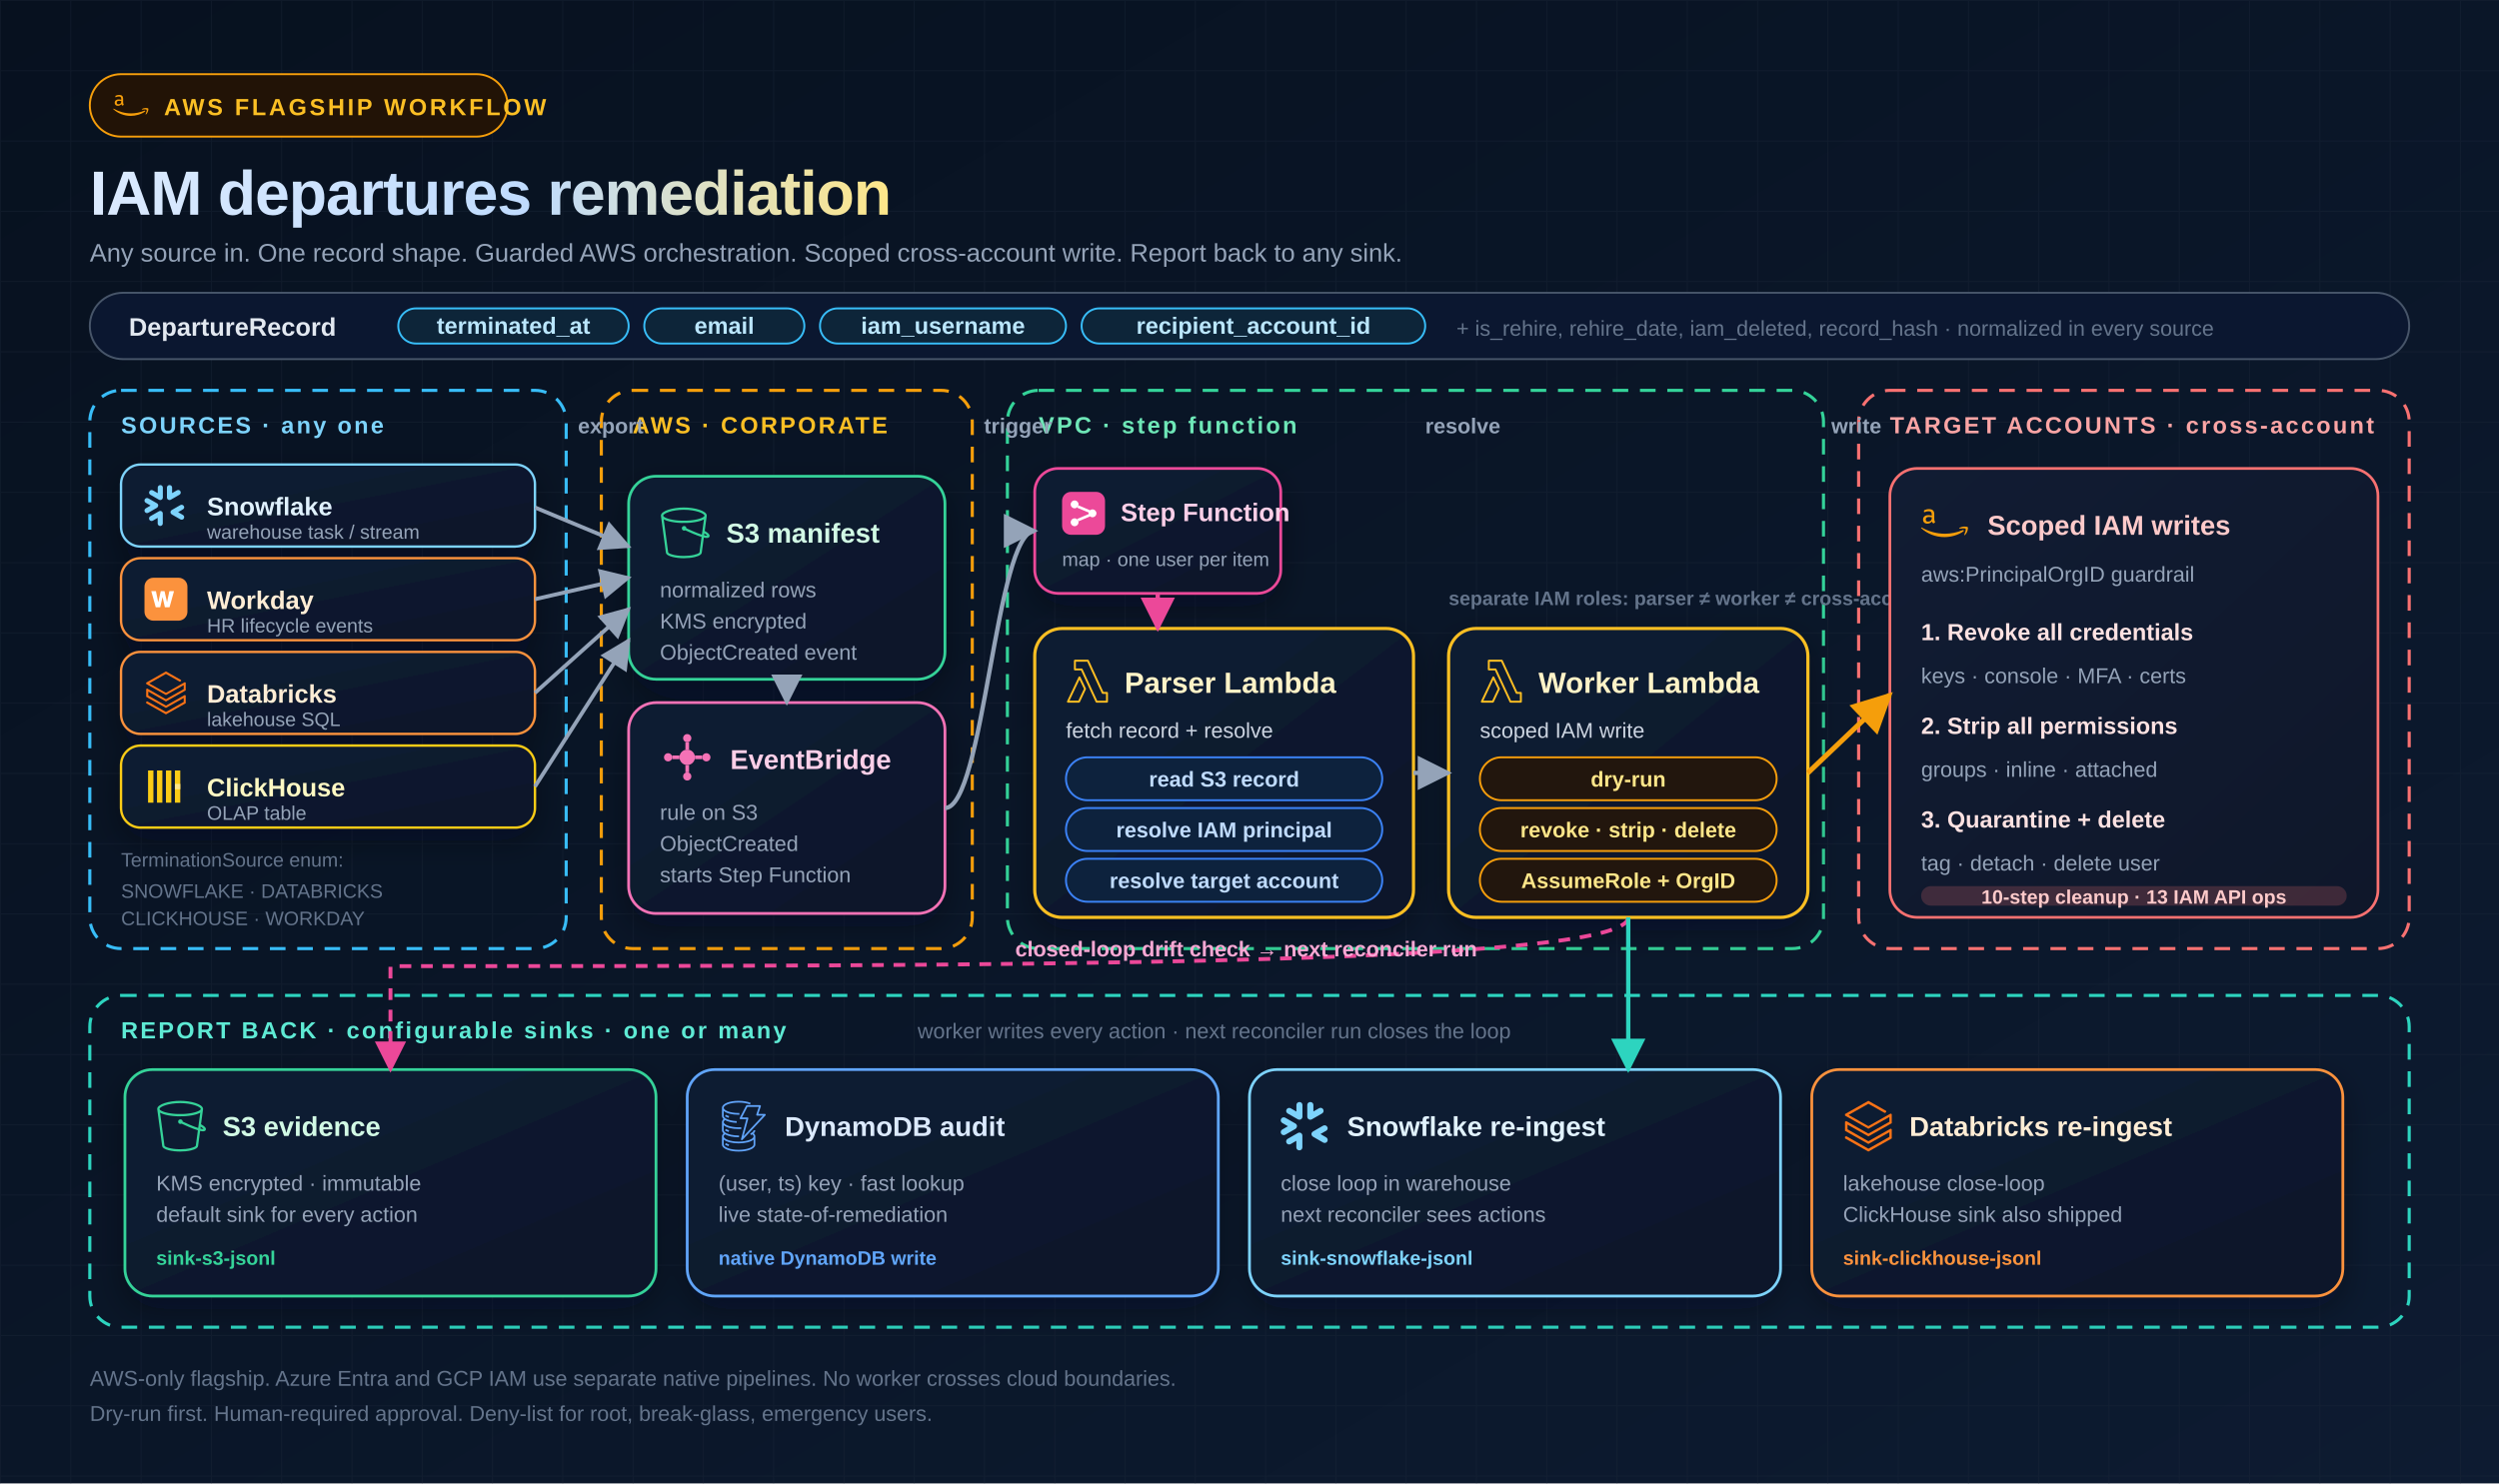
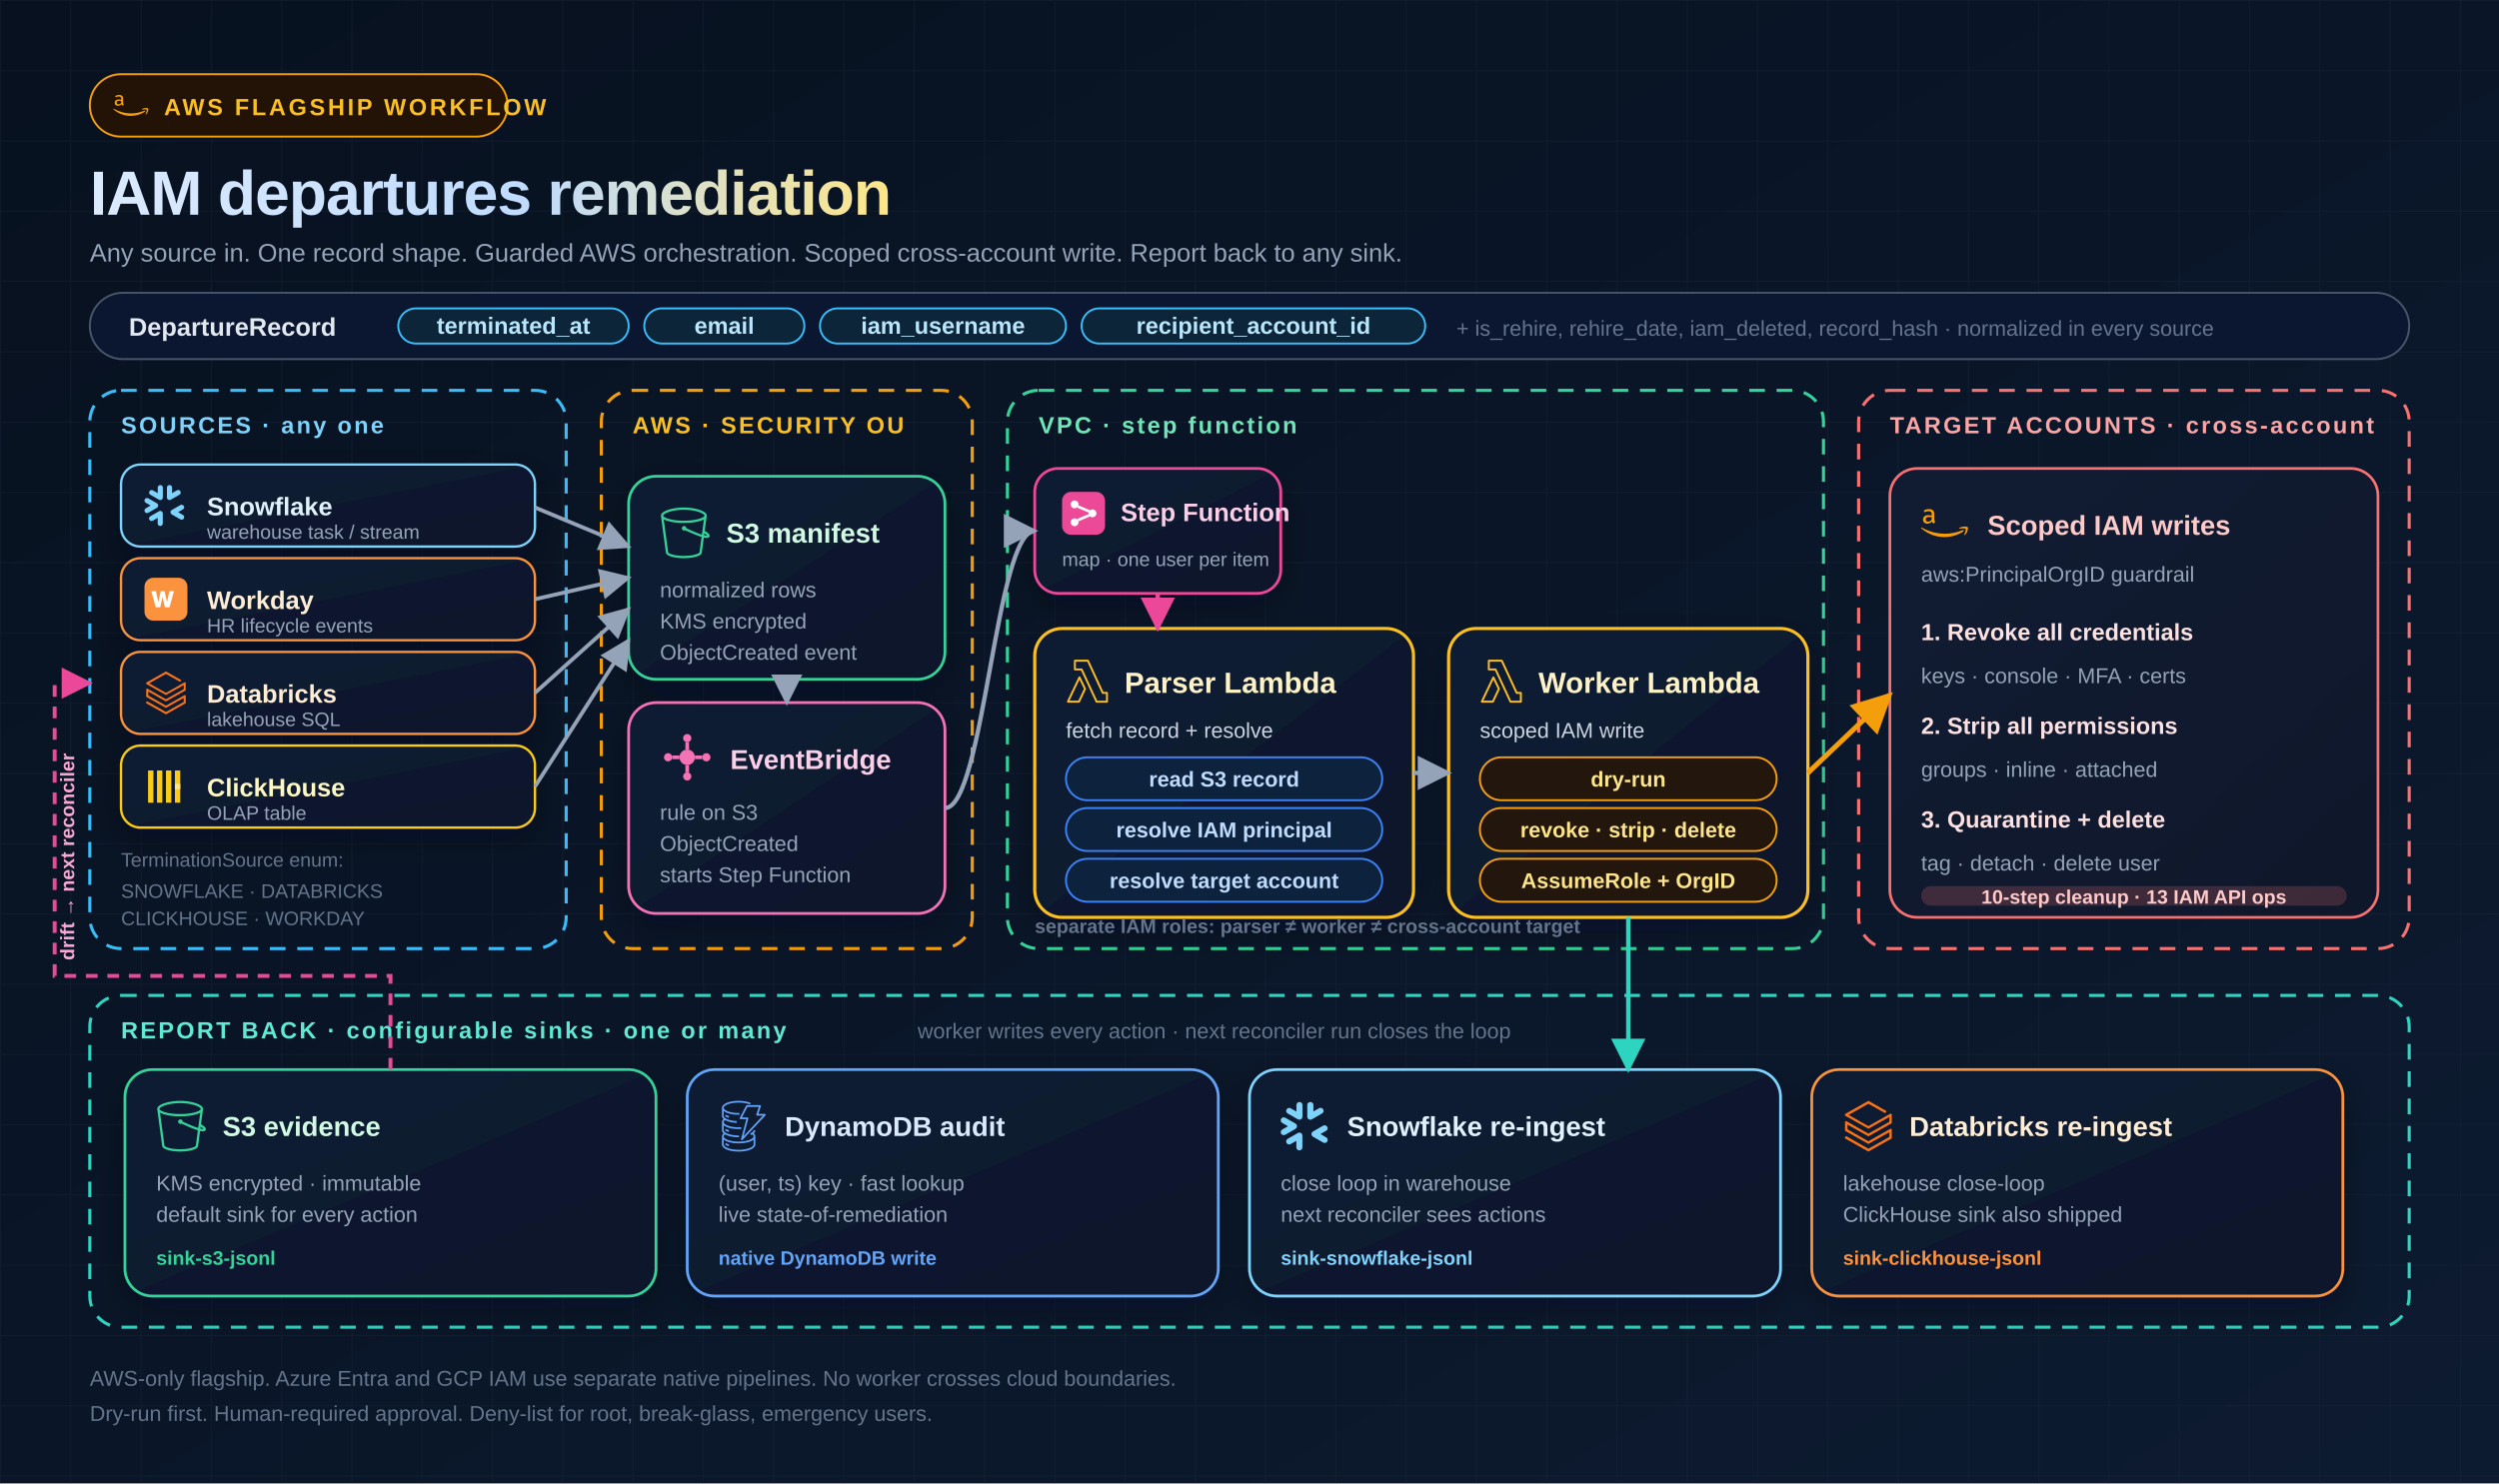
<svg xmlns="http://www.w3.org/2000/svg" width="1280" height="760" viewBox="0 0 1280 760" role="img" aria-labelledby="title desc">
  <defs>
    <linearGradient id="bg" x1="0" y1="0" x2="1" y2="1">
      <stop offset="0%" stop-color="#07111f" />
      <stop offset="100%" stop-color="#0d1b31" />
    </linearGradient>
    <linearGradient id="panel" x1="0" y1="0" x2="1" y2="1">
      <stop offset="0%" stop-color="#111c33" />
      <stop offset="100%" stop-color="#0f172a" />
    </linearGradient>
    <linearGradient id="headline" x1="0" y1="0" x2="1" y2="0">
      <stop offset="0%" stop-color="#dbeafe" />
      <stop offset="55%" stop-color="#bfdbfe" />
      <stop offset="100%" stop-color="#fde68a" />
    </linearGradient>
    <pattern id="grid" x="0" y="0" width="36" height="36" patternUnits="userSpaceOnUse">
      <path d="M36 0H0V36" fill="none" stroke="#1e293b" stroke-opacity="0.35" stroke-width="1" />
    </pattern>
    <filter id="shadow" x="-20%" y="-20%" width="140%" height="140%">
      <feDropShadow dx="0" dy="6" stdDeviation="8" flood-color="#020617" flood-opacity="0.35" />
    </filter>
    <marker id="arrow" viewBox="0 0 10 10" refX="9" refY="5" markerWidth="8" markerHeight="8" orient="auto">
      <path d="M0 0 L10 5 L0 10 z" fill="#94a3b8" />
    </marker>
    <marker id="arrowWarm" viewBox="0 0 10 10" refX="9" refY="5" markerWidth="8" markerHeight="8" orient="auto">
      <path d="M0 0 L10 5 L0 10 z" fill="#f59e0b" />
    </marker>
    <marker id="arrowSink" viewBox="0 0 10 10" refX="9" refY="5" markerWidth="8" markerHeight="8" orient="auto">
      <path d="M0 0 L10 5 L0 10 z" fill="#2dd4bf" />
    </marker>
    <marker id="arrowLoop" viewBox="0 0 10 10" refX="9" refY="5" markerWidth="8" markerHeight="8" orient="auto">
      <path d="M0 0 L10 5 L0 10 z" fill="#ec4899" />
    </marker>
    <symbol id="aws" viewBox="0 0 24 24">
      <path fill="#f59e0b" d="M6.763 10.036c0 .296.032.535.088.71.064.176.144.368.256.576.04.063.056.127.056.183 0 .08-.048.16-.152.24l-.503.335a.383.383 0 0 1-.208.072c-.08 0-.16-.04-.239-.112a2.47 2.47 0 0 1-.287-.375 6.18 6.18 0 0 1-.248-.471c-.622.734-1.405 1.101-2.347 1.101-.67 0-1.205-.191-1.596-.574-.391-.384-.59-.894-.59-1.533 0-.678.239-1.23.726-1.644.487-.415 1.133-.623 1.955-.623.272 0 .551.024.846.064.296.04.6.104.918.176v-.583c0-.607-.127-1.03-.375-1.277-.255-.248-.686-.367-1.3-.367-.28 0-.568.031-.863.103-.295.072-.583.16-.862.272a2.287 2.287 0 0 1-.28.104.488.488 0 0 1-.127.023c-.112 0-.168-.08-.168-.247v-.391c0-.128.016-.224.056-.28a.597.597 0 0 1 .224-.167c.279-.144.614-.264 1.005-.36a4.84 4.84 0 0 1 1.246-.151c.95 0 1.644.216 2.091.647.439.43.662 1.085.662 1.963v2.586zm-3.24 1.214c.263 0 .534-.048.822-.144.287-.096.543-.271.758-.51.128-.152.224-.32.272-.512.047-.191.08-.423.08-.694v-.335a6.66 6.66 0 0 0-.735-.136 6.02 6.02 0 0 0-.75-.048c-.535 0-.926.104-1.19.32-.263.215-.39.518-.39.917 0 .375.095.655.295.846.191.2.47.296.838.296zM21.698 16.207c-2.626 1.94-6.442 2.969-9.722 2.969-4.598 0-8.74-1.7-11.87-4.526-.247-.223-.024-.527.272-.351 3.384 1.963 7.559 3.153 11.877 3.153 2.914 0 6.114-.607 9.06-1.852.439-.2.814.287.383.607zM22.792 14.961c-.336-.43-2.22-.207-3.074-.103-.255.032-.295-.192-.063-.36 1.5-1.053 3.967-.75 4.254-.399.287.36-.08 2.826-1.485 4.007-.215.184-.423.088-.327-.151.32-.79 1.03-2.57.695-2.994z" />
    </symbol>
    <symbol id="lambda" viewBox="0 0 24 24">
      <path fill="#fbbf24" d="M4.986 0c-.294.003-.533.247-.534.548L4.446 5.456c0 .145.06.283.159.389a.532.532 0 0 0 .381.156h3.428l8.197 17.68a.536.536 0 0 0 .488.318h5.811c.297 0 .543-.245.543-.548V18.544c0-.303-.239-.548-.542-.548h-2.014L12.739.315C12.647.124 12.456 0 12.245 0h-7.254Zm.54 1.091h6.368l8.16 17.68a.536.536 0 0 0 .488.318h1.818v3.817H17.437L9.24 5.226a.536.536 0 0 0-.488-.318H5.522Zm2.014 8.237c-.21.001-.394.119-.486.31L.6 23.213a.551.551 0 0 0 .031.528.533.533 0 0 0 .454.25h6.169a.547.547 0 0 0 .497-.31l3.38-7.166a.54.54 0 0 0-.003-.469L8.036 9.637a.547.547 0 0 0-.494-.31Zm.006 1.804 2.488 5.152-3.121 6.621H1.946Z" />
    </symbol>
    <symbol id="s3" viewBox="0 0 24 24">
      <path fill="#34d399" d="M20.913 13.147l.12-.895c.947.576 1.258.922 1.354 1.071-.16.031-.562.046-1.474-.176zm-2.174 7.988a.547.547 0 0 0-.005.073c0 .084-.207.405-1.124.768a10.28 10.28 0 0 1-1.438.432c-1.405.325-3.128.504-4.853.504-4.612 0-7.412-1.184-7.412-1.704a.547.547 0 0 0-.005-.073L1.81 5.602c.135.078.28.154.432.227.042.02.086.038.128.057.134.062.272.122.417.18l.179.069c.154.058.314.114.478.168.043.013.084.029.13.043.207.065.423.127.646.187l.176.044c.175.044.353.087.534.127a23.414 23.414 0 0 0 .843.17l.121.023c.252.045.508.085.768.122.071.011.144.02.216.03.2.027.4.053.604.077l.24.027c.245.026.49.05.74.07l.081.009c.275.022.552.04.83.056l.233.012c.21.01.422.018.633.025a33.088 33.088 0 0 0 2.795-.026l.232-.011c.278-.016.555-.034.83-.056l.08-.008c.25-.02.497-.045.742-.072l.238-.026c.205-.024.408-.05.609-.077.07-.01.141-.019.211-.03.261-.037.519-.078.772-.122l.111-.02c.215-.04.427-.082.634-.125l.212-.047c.186-.041.368-.085.546-.13l.166-.042c.225-.06.444-.122.654-.189.04-.012.077-.026.115-.038a10.6 10.6 0 0 0 .493-.173c.058-.021.114-.044.17-.066.15-.06.293-.12.43-.185.038-.017.079-.034.116-.052.153-.073.3-.15.436-.228l-.976 7.245c-2.488-.78-5.805-2.292-7.311-3a1.09 1.09 0 0 0-1.088-1.085c-.6 0-1.088.489-1.088 1.088 0 .6.488 1.089 1.088 1.089.196 0 .378-.056.537-.148 1.72.812 5.144 2.367 7.715 3.15zm-7.42-20.047c5.677 0 9.676 1.759 9.75 2.736l-.014.113c-.01.033-.031.067-.048.101-.015.028-.026.057-.047.087-.024.033-.058.068-.09.102-.028.03-.051.06-.084.09-.038.035-.087.07-.133.105-.04.03-.074.06-.119.091-.053.036-.116.071-.177.107-.05.03-.095.06-.15.09-.068.036-.147.073-.222.11-.059.028-.114.057-.177.085-.084.038-.177.074-.268.111-.068.027-.13.054-.203.082-.097.036-.205.072-.31.107-.075.026-.148.053-.228.079-.111.035-.233.069-.35.103-.085.024-.165.05-.253.073-.124.034-.258.065-.389.098-.093.022-.181.046-.278.068-.139.032-.287.061-.433.091-.098.02-.191.041-.293.06-.155.03-.32.057-.482.084-.1.018-.198.036-.302.052-.166.026-.342.048-.515.072-.11.014-.213.03-.325.044-.181.023-.372.041-.56.06-.11.012-.218.025-.332.036-.188.016-.386.029-.58.043-.122.009-.24.02-.364.028-.207.012-.422.02-.635.028-.12.005-.234.012-.354.016a35.605 35.605 0 0 1-2.069 0c-.12-.004-.234-.011-.352-.016-.214-.008-.43-.016-.637-.028-.122-.008-.238-.02-.36-.027-.195-.015-.394-.028-.584-.044-.11-.01-.215-.024-.324-.035-.19-.02-.384-.038-.568-.06l-.315-.044c-.176-.024-.355-.046-.525-.073-.1-.015-.192-.033-.29-.05-.167-.028-.335-.055-.494-.086-.096-.018-.183-.038-.276-.056-.151-.032-.305-.062-.45-.095-.09-.02-.173-.043-.26-.064-.138-.034-.277-.067-.407-.102-.082-.022-.157-.046-.235-.069a11.75 11.75 0 0 1-.368-.108c-.075-.024-.141-.049-.213-.073-.11-.037-.223-.075-.325-.113-.067-.025-.125-.051-.188-.077-.096-.038-.195-.076-.282-.115-.06-.027-.11-.054-.166-.08-.08-.039-.162-.077-.233-.116-.052-.028-.094-.055-.142-.084-.063-.038-.13-.075-.185-.113-.043-.029-.075-.058-.113-.086-.048-.037-.098-.073-.139-.11-.032-.029-.054-.057-.08-.087-.033-.035-.069-.07-.093-.104-.02-.03-.031-.058-.046-.086-.018-.035-.039-.068-.049-.102l-.015-.113c.076-.977 4.074-2.736 9.748-2.736zm12.182 12.124c-.118-.628-.84-1.291-2.31-2.128l.963-7.16a.531.531 0 0 0 .005-.073C22.16 1.581 16.447 0 11.32 0 6.194 0 .482 1.581.482 3.851a.58.58 0 0 0 .005.072L2.819 21.25c.071 2.002 5.236 2.75 8.5 2.75 1.805 0 3.615-.188 5.098-.531.598-.138 1.133-.3 1.592-.48 1.18-.467 1.789-1.053 1.813-1.739l.945-7.018c.557.131 1.016.197 1.389.197.54 0 .902-.137 1.134-.413a.956.956 0 0 0 .21-.804Z" />
    </symbol>
    <symbol id="dynamo" viewBox="0 0 24 24">
      <path fill="#60a5fa" d="M16.606 20.705v-2.371c-1.263 1.082-3.884 1.795-7.066 1.795-3.184 0-5.805-.714-7.068-1.797v2.369c0 1.168 2.903 2.47 7.068 2.47 4.16 0 7.06-1.3 7.066-2.466zm.001-6.765l.817-.005v.005c0 .517-.258.998-.75 1.441.601.54.75 1.071.75 1.449a1661.7 1661.7 0 0 0 0 3.87c0 1.881-3.389 3.3-7.884 3.3-4.471 0-7.846-1.404-7.88-3.27a583.119 583.119 0 0 1-.003-3.909c.001-.375.15-.9.745-1.437-.592-.538-.743-1.062-.746-1.435v-3.892c.002-.377.153-.903.747-1.438-.593-.54-.744-1.062-.747-1.435 0-1.357-.002-2.735.002-3.897C1.674 1.412 5.056 0 9.54 0c2.159 0 4.233.356 5.689.974l-.315.766c-1.36-.58-3.319-.91-5.374-.91-4.165 0-7.067 1.3-7.067 2.47 0 1.168 2.902 2.47 7.067 2.47.115 0 .222 0 .334-.005l.033.828c-.122.006-.245.006-.367.006-3.184 0-5.805-.714-7.068-1.798v2.38c.005.45.45.843.821 1.093 1.116.736 3.114 1.239 5.34 1.342l-.037.829c-2.254-.105-4.23-.59-5.5-1.332-.318.245-.623.573-.623.952 0 1.168 2.902 2.47 7.067 2.47.411 0 .812-.014 1.203-.042l.06.826c-.41.03-.833.045-1.263.045-3.184 0-5.805-.713-7.068-1.797v2.368c.005.462.449.855.821 1.104 1.275.842 3.67 1.366 6.247 1.366h.182v.83H9.54c-2.62 0-4.99-.507-6.444-1.359-.317.245-.623.574-.623.954 0 1.168 2.902 2.47 7.067 2.47 4.159 0 7.058-1.298 7.066-2.465v-.007c0-.377-.303-.705-.62-.948a5.732 5.732 0 0 1-.662.336l-.316-.764c.3-.128.56-.266.776-.412.376-.254.823-.651.823-1.1zm4.377-6.915h-2.717a.406.406 0 0 1-.332-.173.42.42 0 0 1-.055-.375l1.204-3.597h-5.403l-2.583 4.974h2.623c.128 0 .248.06.325.164a.418.418 0 0 1 .069.36l-2.249 8.365zm1.249-.128l-10.89 11.608a.408.408 0 0 1-.498.075.418.418 0 0 1-.192-.471l2.534-9.426h-2.766a.407.407 0 0 1-.349-.2.418.418 0 0 1-.012-.407l3.014-5.804a.408.408 0 0 1 .36-.222h6.22c.132 0 .256.065.332.174a.422.422 0 0 1 .055.374l-1.204 3.598h3.1c.164 0 .31.099.375.251a.422.422 0 0 1-.08.45zM3.085 20.723a8.107 8.107 0 0 0 1.72.72l.233-.794a7.32 7.32 0 0 1-1.546-.645zm1.72-5.984l.233-.795a7.262 7.262 0 0 1-1.546-.646l-.407.72a8.051 8.051 0 0 0 1.72.72zm-1.72-7.427l.407-.719c.418.244.939.462 1.546.646l-.232.794a8.046 8.046 0 0 1-1.72-.72Z" />
    </symbol>
    <symbol id="snowflake" viewBox="0 0 24 24">
      <path fill="#7dd3fc" d="M7.602 12.4c.038-.151.076-.304.076-.456 0-.114-.038-.228-.038-.342-.114-.343-.304-.647-.646-.838l-4.87-2.777c-.685-.38-1.56-.152-1.94.533-.381.685-.153 1.56.532 1.94l2.701 1.56-2.701 1.56c-.685.38-.913 1.256-.533 1.94.38.685 1.256.914 1.94.533l4.832-2.777c.343-.267.571-.533.647-.876zm1.332 2.626c-.266-.038-.57.038-.837.19l-4.832 2.777c-.685.38-.913 1.256-.532 1.94.38.686 1.255.914 1.94.533l2.701-1.56v3.12c0 .8.647 1.408 1.446 1.408.799 0 1.407-.647 1.407-1.408v-5.592c0-.761-.57-1.37-1.293-1.408zm4.946-6.088c.266.038.57-.038.837-.19l4.832-2.777c.685-.38.913-1.256.532-1.94-.38-.686-1.255-.914-1.94-.533l-2.701 1.56V1.975c0-.799-.647-1.408-1.446-1.408-.799 0-1.446.609-1.446 1.408V7.53c0 .76.609 1.37 1.332 1.407zM3.265 5.97l4.832 2.777c.266.152.533.19.837.19.723-.038 1.331-.684 1.331-1.407V1.975c0-.799-.646-1.408-1.407-1.408-.799 0-1.446.647-1.446 1.408v3.12l-2.701-1.56c-.685-.38-1.56-.152-1.94.533-.419.646-.19 1.521.494 1.902zm18.22 8.184l-2.701 1.56 2.7 1.56c.686.38.914 1.256.533 1.94-.38.685-1.255.913-1.94.533l-4.832-2.778a1.644 1.644 0 01-.647-.798c-.037-.153-.076-.305-.076-.457 0-.114.039-.228.039-.342.114-.343.342-.647.646-.837l4.832-2.778c.685-.38 1.56-.152 1.94.533.457.609.19 1.484-.494 1.864z" />
    </symbol>
    <symbol id="databricks" viewBox="0 0 24 24">
      <path fill="#f97316" d="M.95 14.184L12 20.403l9.919-5.55v2.21L12 22.662l-10.484-5.96-.565.308v.77L12 24l11.05-6.218v-4.317l-.515-.309L12 19.118l-9.867-5.653v-2.21L12 16.805l11.05-6.218V6.32l-.515-.308L12 11.974 2.647 6.681 12 1.388l7.76 4.368.668-.411v-.566L12 0 .95 6.27v.72L12 13.207l9.919-5.55v2.26L12 15.52 1.516 9.56l-.565.308Z" />
    </symbol>
    <symbol id="workday" viewBox="0 0 24 24">
      <rect x="0" y="0" width="24" height="24" rx="5" fill="#fb923c" />
      <path fill="#ffffff" d="M3.8 7.5h2.6l1.3 6.2 1.4-6.2h2.1l1.4 6.2 1.3-6.2h2.6l-2.5 9h-2.6l-1.3-5.7-1.3 5.7H6.3z" />
    </symbol>
    <symbol id="clickhouse" viewBox="0 0 24 24">
      <rect x="2" y="3" width="3" height="18" fill="#facc15" />
      <rect x="7" y="3" width="3" height="18" fill="#facc15" />
      <rect x="12" y="3" width="3" height="18" fill="#facc15" />
      <rect x="17" y="3" width="3" height="18" fill="#facc15" />
      <rect x="17" y="10.5" width="3" height="3" fill="#fde68a" />
    </symbol>
    <symbol id="eventbridge" viewBox="0 0 24 24">
      <circle cx="12" cy="12" r="3.4" fill="#f472b6" />
      <circle cx="3.6" cy="12" r="1.8" fill="#f472b6" />
      <circle cx="20.4" cy="12" r="1.8" fill="#f472b6" />
      <circle cx="12" cy="3.6" r="1.8" fill="#f472b6" />
      <circle cx="12" cy="20.4" r="1.8" fill="#f472b6" />
      <line x1="5.4" y1="12" x2="8.6" y2="12" stroke="#f472b6" stroke-width="1.6" />
      <line x1="15.4" y1="12" x2="18.6" y2="12" stroke="#f472b6" stroke-width="1.6" />
      <line x1="12" y1="5.4" x2="12" y2="8.6" stroke="#f472b6" stroke-width="1.6" />
      <line x1="12" y1="15.4" x2="12" y2="18.6" stroke="#f472b6" stroke-width="1.6" />
    </symbol>
    <symbol id="sfn" viewBox="0 0 24 24">
      <rect x="0" y="0" width="24" height="24" rx="5" fill="#ec4899" />
      <circle cx="7" cy="7" r="2.2" fill="#ffffff" />
      <circle cx="17" cy="12" r="2.2" fill="#ffffff" />
      <circle cx="7" cy="17" r="2.2" fill="#ffffff" />
      <line x1="8.8" y1="8.2" x2="15.4" y2="11.0" stroke="#ffffff" stroke-width="1.5" />
      <line x1="15.4" y1="13.0" x2="8.8" y2="15.8" stroke="#ffffff" stroke-width="1.5" />
    </symbol>
  </defs>
  <rect width="1280" height="760" fill="url(#bg)" />
  <rect width="1280" height="760" fill="url(#grid)" />
  <g font-family="Segoe UI, ui-sans-serif, Arial, sans-serif">
    <g transform="translate(46,38)">
      <rect x="0" y="0" width="214" height="32" rx="16" fill="#221306" stroke="#f59e0b" />
      <use href="#aws" x="12" y="7" width="18" height="18" />
      <text x="38" y="21" fill="#fbbf24" font-size="12" font-weight="800" letter-spacing="1.4">AWS FLAGSHIP WORKFLOW</text>
    </g>
    <text x="46" y="110" fill="url(#headline)" font-size="32" font-weight="900" letter-spacing="-0.5">IAM departures remediation</text>
    <text x="46" y="134" fill="#94a3b8" font-size="13">Any source in. One record shape. Guarded AWS orchestration. Scoped cross-account write. Report back to any sink.</text>
    <g>
      <rect x="46" y="150" width="1188" height="34" rx="17" fill="#0b1730" stroke="#475569" />
      <text x="66" y="172" fill="#e2e8f0" font-size="13" font-weight="800">DepartureRecord</text>
      <g font-size="12" font-weight="700">
        <rect x="204" y="158" width="118" height="18" rx="9" fill="#0d2539" stroke="#38bdf8" />
        <text x="263" y="171" text-anchor="middle" fill="#bae6fd">terminated_at</text>
        <rect x="330" y="158" width="82" height="18" rx="9" fill="#0d2539" stroke="#38bdf8" />
        <text x="371" y="171" text-anchor="middle" fill="#bae6fd">email</text>
        <rect x="420" y="158" width="126" height="18" rx="9" fill="#0d2539" stroke="#38bdf8" />
        <text x="483" y="171" text-anchor="middle" fill="#bae6fd">iam_username</text>
        <rect x="554" y="158" width="176" height="18" rx="9" fill="#0d2539" stroke="#38bdf8" />
        <text x="642" y="171" text-anchor="middle" fill="#bae6fd">recipient_account_id</text>
      </g>
      <text x="746" y="172" fill="#64748b" font-size="11">+ is_rehire, rehire_date, iam_deleted, record_hash · normalized in every source</text>
    </g>
    <g stroke="#38bdf8" stroke-width="1.6" stroke-dasharray="8 6" fill="none">
      <rect x="46" y="200" width="244" height="286" rx="16" />
    </g>
    <text x="62" y="222" fill="#7dd3fc" font-size="12" font-weight="800" letter-spacing="1.2">SOURCES · any one</text>
    <g stroke="#f59e0b" stroke-width="1.6" stroke-dasharray="8 6" fill="none">
      <rect x="308" y="200" width="190" height="286" rx="16" />
    </g>
-     <text x="324" y="222" fill="#fbbf24" font-size="12" font-weight="800" letter-spacing="1.2">AWS · CORPORATE</text>
+     <text x="324" y="222" fill="#fbbf24" font-size="12" font-weight="800" letter-spacing="1.2">AWS · SECURITY OU</text>
    <g stroke="#34d399" stroke-width="1.6" stroke-dasharray="8 6" fill="none">
      <rect x="516" y="200" width="418" height="286" rx="16" />
    </g>
    <text x="532" y="222" fill="#6ee7b7" font-size="12" font-weight="800" letter-spacing="1.2">VPC · step function</text>
    <g stroke="#f87171" stroke-width="1.6" stroke-dasharray="8 6" fill="none">
      <rect x="952" y="200" width="282" height="286" rx="16" />
    </g>
    <text x="968" y="222" fill="#fca5a5" font-size="12" font-weight="800" letter-spacing="1.2">TARGET ACCOUNTS · cross-account</text>
    <g filter="url(#shadow)">
      <rect x="62" y="238" width="212" height="42" rx="10" fill="url(#panel)" stroke="#7dd3fc" stroke-width="1.2" />
      <use href="#snowflake" x="74" y="248" width="22" height="22" />
      <text x="106" y="264" fill="#e0f2fe" font-size="13" font-weight="800">Snowflake</text>
      <text x="106" y="276" fill="#94a3b8" font-size="10">warehouse task / stream</text>
      <rect x="62" y="286" width="212" height="42" rx="10" fill="url(#panel)" stroke="#fb923c" stroke-width="1.2" />
      <use href="#workday" x="74" y="296" width="22" height="22" />
      <text x="106" y="312" fill="#ffedd5" font-size="13" font-weight="800">Workday</text>
      <text x="106" y="324" fill="#94a3b8" font-size="10">HR lifecycle events</text>
      <rect x="62" y="334" width="212" height="42" rx="10" fill="url(#panel)" stroke="#fb923c" stroke-width="1.2" />
      <use href="#databricks" x="74" y="344" width="22" height="22" />
      <text x="106" y="360" fill="#ffedd5" font-size="13" font-weight="800">Databricks</text>
      <text x="106" y="372" fill="#94a3b8" font-size="10">lakehouse SQL</text>
      <rect x="62" y="382" width="212" height="42" rx="10" fill="url(#panel)" stroke="#facc15" stroke-width="1.2" />
      <use href="#clickhouse" x="74" y="392" width="22" height="22" />
      <text x="106" y="408" fill="#fef9c3" font-size="13" font-weight="800">ClickHouse</text>
      <text x="106" y="420" fill="#94a3b8" font-size="10">OLAP table</text>
    </g>
    <g font-size="10" fill="#64748b">
      <text x="62" y="444">TerminationSource enum:</text>
      <text x="62" y="460">SNOWFLAKE · DATABRICKS</text>
      <text x="62" y="474">CLICKHOUSE · WORKDAY</text>
    </g>
    <g filter="url(#shadow)">
      <rect x="322" y="244" width="162" height="104" rx="14" fill="url(#panel)" stroke="#34d399" stroke-width="1.4" />
      <use href="#s3" x="338" y="260" width="26" height="26" />
      <text x="372" y="278" fill="#d1fae5" font-size="14" font-weight="800">S3 manifest</text>
      <text x="338" y="306" fill="#94a3b8" font-size="11">normalized rows</text>
      <text x="338" y="322" fill="#94a3b8" font-size="11">KMS encrypted</text>
      <text x="338" y="338" fill="#94a3b8" font-size="11">ObjectCreated event</text>
      <rect x="322" y="360" width="162" height="108" rx="14" fill="url(#panel)" stroke="#f472b6" stroke-width="1.4" />
      <use href="#eventbridge" x="338" y="374" width="28" height="28" />
      <text x="374" y="394" fill="#fbcfe8" font-size="14" font-weight="800">EventBridge</text>
      <text x="338" y="420" fill="#94a3b8" font-size="11">rule on S3</text>
      <text x="338" y="436" fill="#94a3b8" font-size="11">ObjectCreated</text>
      <text x="338" y="452" fill="#94a3b8" font-size="11">starts Step Function</text>
    </g>
    <g filter="url(#shadow)">
      <rect x="530" y="240" width="126" height="64" rx="12" fill="url(#panel)" stroke="#ec4899" stroke-width="1.4" />
      <use href="#sfn" x="544" y="252" width="22" height="22" />
      <text x="574" y="267" fill="#fbcfe8" font-size="13" font-weight="800">Step Function</text>
      <text x="544" y="290" fill="#94a3b8" font-size="10">map · one user per item</text>
    </g>
    <g filter="url(#shadow)">
      <rect x="530" y="322" width="194" height="148" rx="14" fill="url(#panel)" stroke="#fbbf24" stroke-width="1.6" />
      <use href="#lambda" x="546" y="338" width="22" height="22" />
      <text x="576" y="355" fill="#fef3c7" font-size="15" font-weight="800">Parser Lambda</text>
      <text x="546" y="378" fill="#cbd5e1" font-size="11">fetch record + resolve</text>
      <rect x="546" y="388" width="162" height="22" rx="11" fill="#10233d" stroke="#3b82f6" />
      <text x="627" y="403" text-anchor="middle" fill="#bfdbfe" font-size="11" font-weight="700">read S3 record</text>
      <rect x="546" y="414" width="162" height="22" rx="11" fill="#10233d" stroke="#3b82f6" />
      <text x="627" y="429" text-anchor="middle" fill="#bfdbfe" font-size="11" font-weight="700">resolve IAM principal</text>
      <rect x="546" y="440" width="162" height="22" rx="11" fill="#10233d" stroke="#3b82f6" />
      <text x="627" y="455" text-anchor="middle" fill="#bfdbfe" font-size="11" font-weight="700">resolve target account</text>
    </g>
    <g filter="url(#shadow)">
      <rect x="742" y="322" width="184" height="148" rx="14" fill="url(#panel)" stroke="#fbbf24" stroke-width="1.6" />
      <use href="#lambda" x="758" y="338" width="22" height="22" />
      <text x="788" y="355" fill="#fef3c7" font-size="15" font-weight="800">Worker Lambda</text>
      <text x="758" y="378" fill="#cbd5e1" font-size="11">scoped IAM write</text>
      <rect x="758" y="388" width="152" height="22" rx="11" fill="#241607" stroke="#f59e0b" />
      <text x="834" y="403" text-anchor="middle" fill="#fde68a" font-size="11" font-weight="700">dry-run</text>
      <rect x="758" y="414" width="152" height="22" rx="11" fill="#241607" stroke="#f59e0b" />
      <text x="834" y="429" text-anchor="middle" fill="#fde68a" font-size="11" font-weight="700">revoke · strip · delete</text>
      <rect x="758" y="440" width="152" height="22" rx="11" fill="#241607" stroke="#f59e0b" />
      <text x="834" y="455" text-anchor="middle" fill="#fde68a" font-size="11" font-weight="700">AssumeRole + OrgID</text>
    </g>
-     <text x="742" y="310" fill="#64748b" font-size="10" font-weight="700">separate IAM roles: parser ≠ worker ≠ cross-account target</text>
+     <text x="530" y="478" fill="#64748b" font-size="10" font-weight="700">separate IAM roles: parser ≠ worker ≠ cross-account target</text>
    <g>
      <rect x="968" y="240" width="250" height="230" rx="14" fill="url(#panel)" stroke="#f87171" stroke-width="1.4" />
      <use href="#aws" x="984" y="256" width="24" height="24" />
      <text x="1018" y="274" fill="#fecaca" font-size="14" font-weight="800">Scoped IAM writes</text>
      <text x="984" y="298" fill="#94a3b8" font-size="11">aws:PrincipalOrgID guardrail</text>
      <text x="984" y="328" fill="#fee2e2" font-size="12" font-weight="800">1. Revoke all credentials</text>
      <text x="984" y="350" fill="#94a3b8" font-size="11">keys · console · MFA · certs</text>
      <text x="984" y="376" fill="#fee2e2" font-size="12" font-weight="800">2. Strip all permissions</text>
      <text x="984" y="398" fill="#94a3b8" font-size="11">groups · inline · attached</text>
      <text x="984" y="424" fill="#fee2e2" font-size="12" font-weight="800">3. Quarantine + delete</text>
      <text x="984" y="446" fill="#94a3b8" font-size="11">tag · detach · delete user</text>
      <rect x="984" y="454" width="218" height="10" rx="5" fill="#f87171" opacity="0.2" />
      <text x="1093" y="463" text-anchor="middle" fill="#fecaca" font-size="10" font-weight="800">10-step cleanup · 13 IAM API ops</text>
    </g>
    <path d="M274,260 L322,280" fill="none" stroke="#94a3b8" stroke-width="2" marker-end="url(#arrow)" />
    <path d="M274,307 L322,296" fill="none" stroke="#94a3b8" stroke-width="2" marker-end="url(#arrow)" />
    <path d="M274,355 L322,312" fill="none" stroke="#94a3b8" stroke-width="2" marker-end="url(#arrow)" />
    <path d="M274,403 L322,328" fill="none" stroke="#94a3b8" stroke-width="2" marker-end="url(#arrow)" />
    <path d="M403,348 L403,360" fill="none" stroke="#94a3b8" stroke-width="2" marker-end="url(#arrow)" />
    <path d="M484,414 C504,414 510,272 530,272" fill="none" stroke="#94a3b8" stroke-width="2.2" marker-end="url(#arrow)" />
    <path d="M593,304 L593,322" fill="none" stroke="#ec4899" stroke-width="2.2" marker-end="url(#arrowLoop)" />
    <path d="M724,396 L742,396" fill="none" stroke="#94a3b8" stroke-width="2.2" marker-end="url(#arrow)" />
    <path d="M926,396 L968,356" fill="none" stroke="#f59e0b" stroke-width="2.6" marker-end="url(#arrowWarm)" />
    <g stroke="#2dd4bf" stroke-width="1.6" stroke-dasharray="8 6" fill="none">
      <rect x="46" y="510" width="1188" height="170" rx="16" />
    </g>
    <text x="62" y="532" fill="#5eead4" font-size="12" font-weight="800" letter-spacing="1.2">REPORT BACK · configurable sinks · one or many</text>
    <text x="470" y="532" fill="#64748b" font-size="11">worker writes every action · next reconciler run closes the loop</text>
    <g filter="url(#shadow)">
      <rect x="64" y="548" width="272" height="116" rx="14" fill="url(#panel)" stroke="#34d399" stroke-width="1.4" />
      <use href="#s3" x="80" y="564" width="26" height="26" />
      <text x="114" y="582" fill="#d1fae5" font-size="14" font-weight="800">S3 evidence</text>
      <text x="80" y="610" fill="#94a3b8" font-size="11">KMS encrypted · immutable</text>
      <text x="80" y="626" fill="#94a3b8" font-size="11">default sink for every action</text>
      <text x="80" y="648" fill="#34d399" font-size="10" font-weight="800">sink-s3-jsonl</text>
      <rect x="352" y="548" width="272" height="116" rx="14" fill="url(#panel)" stroke="#60a5fa" stroke-width="1.4" />
      <use href="#dynamo" x="368" y="564" width="26" height="26" />
      <text x="402" y="582" fill="#dbeafe" font-size="14" font-weight="800">DynamoDB audit</text>
      <text x="368" y="610" fill="#94a3b8" font-size="11">(user, ts) key · fast lookup</text>
      <text x="368" y="626" fill="#94a3b8" font-size="11">live state-of-remediation</text>
      <text x="368" y="648" fill="#60a5fa" font-size="10" font-weight="800">native DynamoDB write</text>
      <rect x="640" y="548" width="272" height="116" rx="14" fill="url(#panel)" stroke="#7dd3fc" stroke-width="1.4" />
      <use href="#snowflake" x="656" y="564" width="26" height="26" />
      <text x="690" y="582" fill="#e0f2fe" font-size="14" font-weight="800">Snowflake re-ingest</text>
      <text x="656" y="610" fill="#94a3b8" font-size="11">close loop in warehouse</text>
      <text x="656" y="626" fill="#94a3b8" font-size="11">next reconciler sees actions</text>
      <text x="656" y="648" fill="#7dd3fc" font-size="10" font-weight="800">sink-snowflake-jsonl</text>
      <rect x="928" y="548" width="272" height="116" rx="14" fill="url(#panel)" stroke="#fb923c" stroke-width="1.4" />
      <use href="#databricks" x="944" y="564" width="26" height="26" />
      <text x="978" y="582" fill="#ffedd5" font-size="14" font-weight="800">Databricks re-ingest</text>
      <text x="944" y="610" fill="#94a3b8" font-size="11">lakehouse close-loop</text>
      <text x="944" y="626" fill="#94a3b8" font-size="11">ClickHouse sink also shipped</text>
      <text x="944" y="648" fill="#fb923c" font-size="10" font-weight="800">sink-clickhouse-jsonl</text>
    </g>
-     <path d="M834,470 C834,495 500,495 200,495 L200,548" fill="none" stroke="#ec4899" stroke-width="2" stroke-dasharray="6 5" marker-end="url(#arrowLoop)" />
    <path d="M834,470 L834,548" fill="none" stroke="#2dd4bf" stroke-width="2.2" marker-end="url(#arrowSink)" />
-     <text x="520" y="490" fill="#f9a8d4" font-size="11" font-weight="800">closed-loop drift check → next reconciler run</text>
-     <g font-size="11" font-weight="700" fill="#94a3b8">
-       <text x="296" y="222">export</text>
-       <text x="504" y="222">trigger</text>
-       <text x="730" y="222">resolve</text>
-       <text x="938" y="222">write</text>
-     </g>
+     <path d="M200,548 L200,500 L28,500 L28,350 L46,350" fill="none" stroke="#ec4899" stroke-width="2" stroke-dasharray="6 5" marker-end="url(#arrowLoop)" />
+     <text x="38" y="492" fill="#f9a8d4" font-size="10" font-weight="800" transform="rotate(-90 38 492)">drift → next reconciler</text>
    <g font-size="11" fill="#64748b">
      <text x="46" y="710">AWS-only flagship. Azure Entra and GCP IAM use separate native pipelines. No worker crosses cloud boundaries.</text>
      <text x="46" y="728">Dry-run first. Human-required approval. Deny-list for root, break-glass, emergency users.</text>
    </g>
  </g>
</svg>
